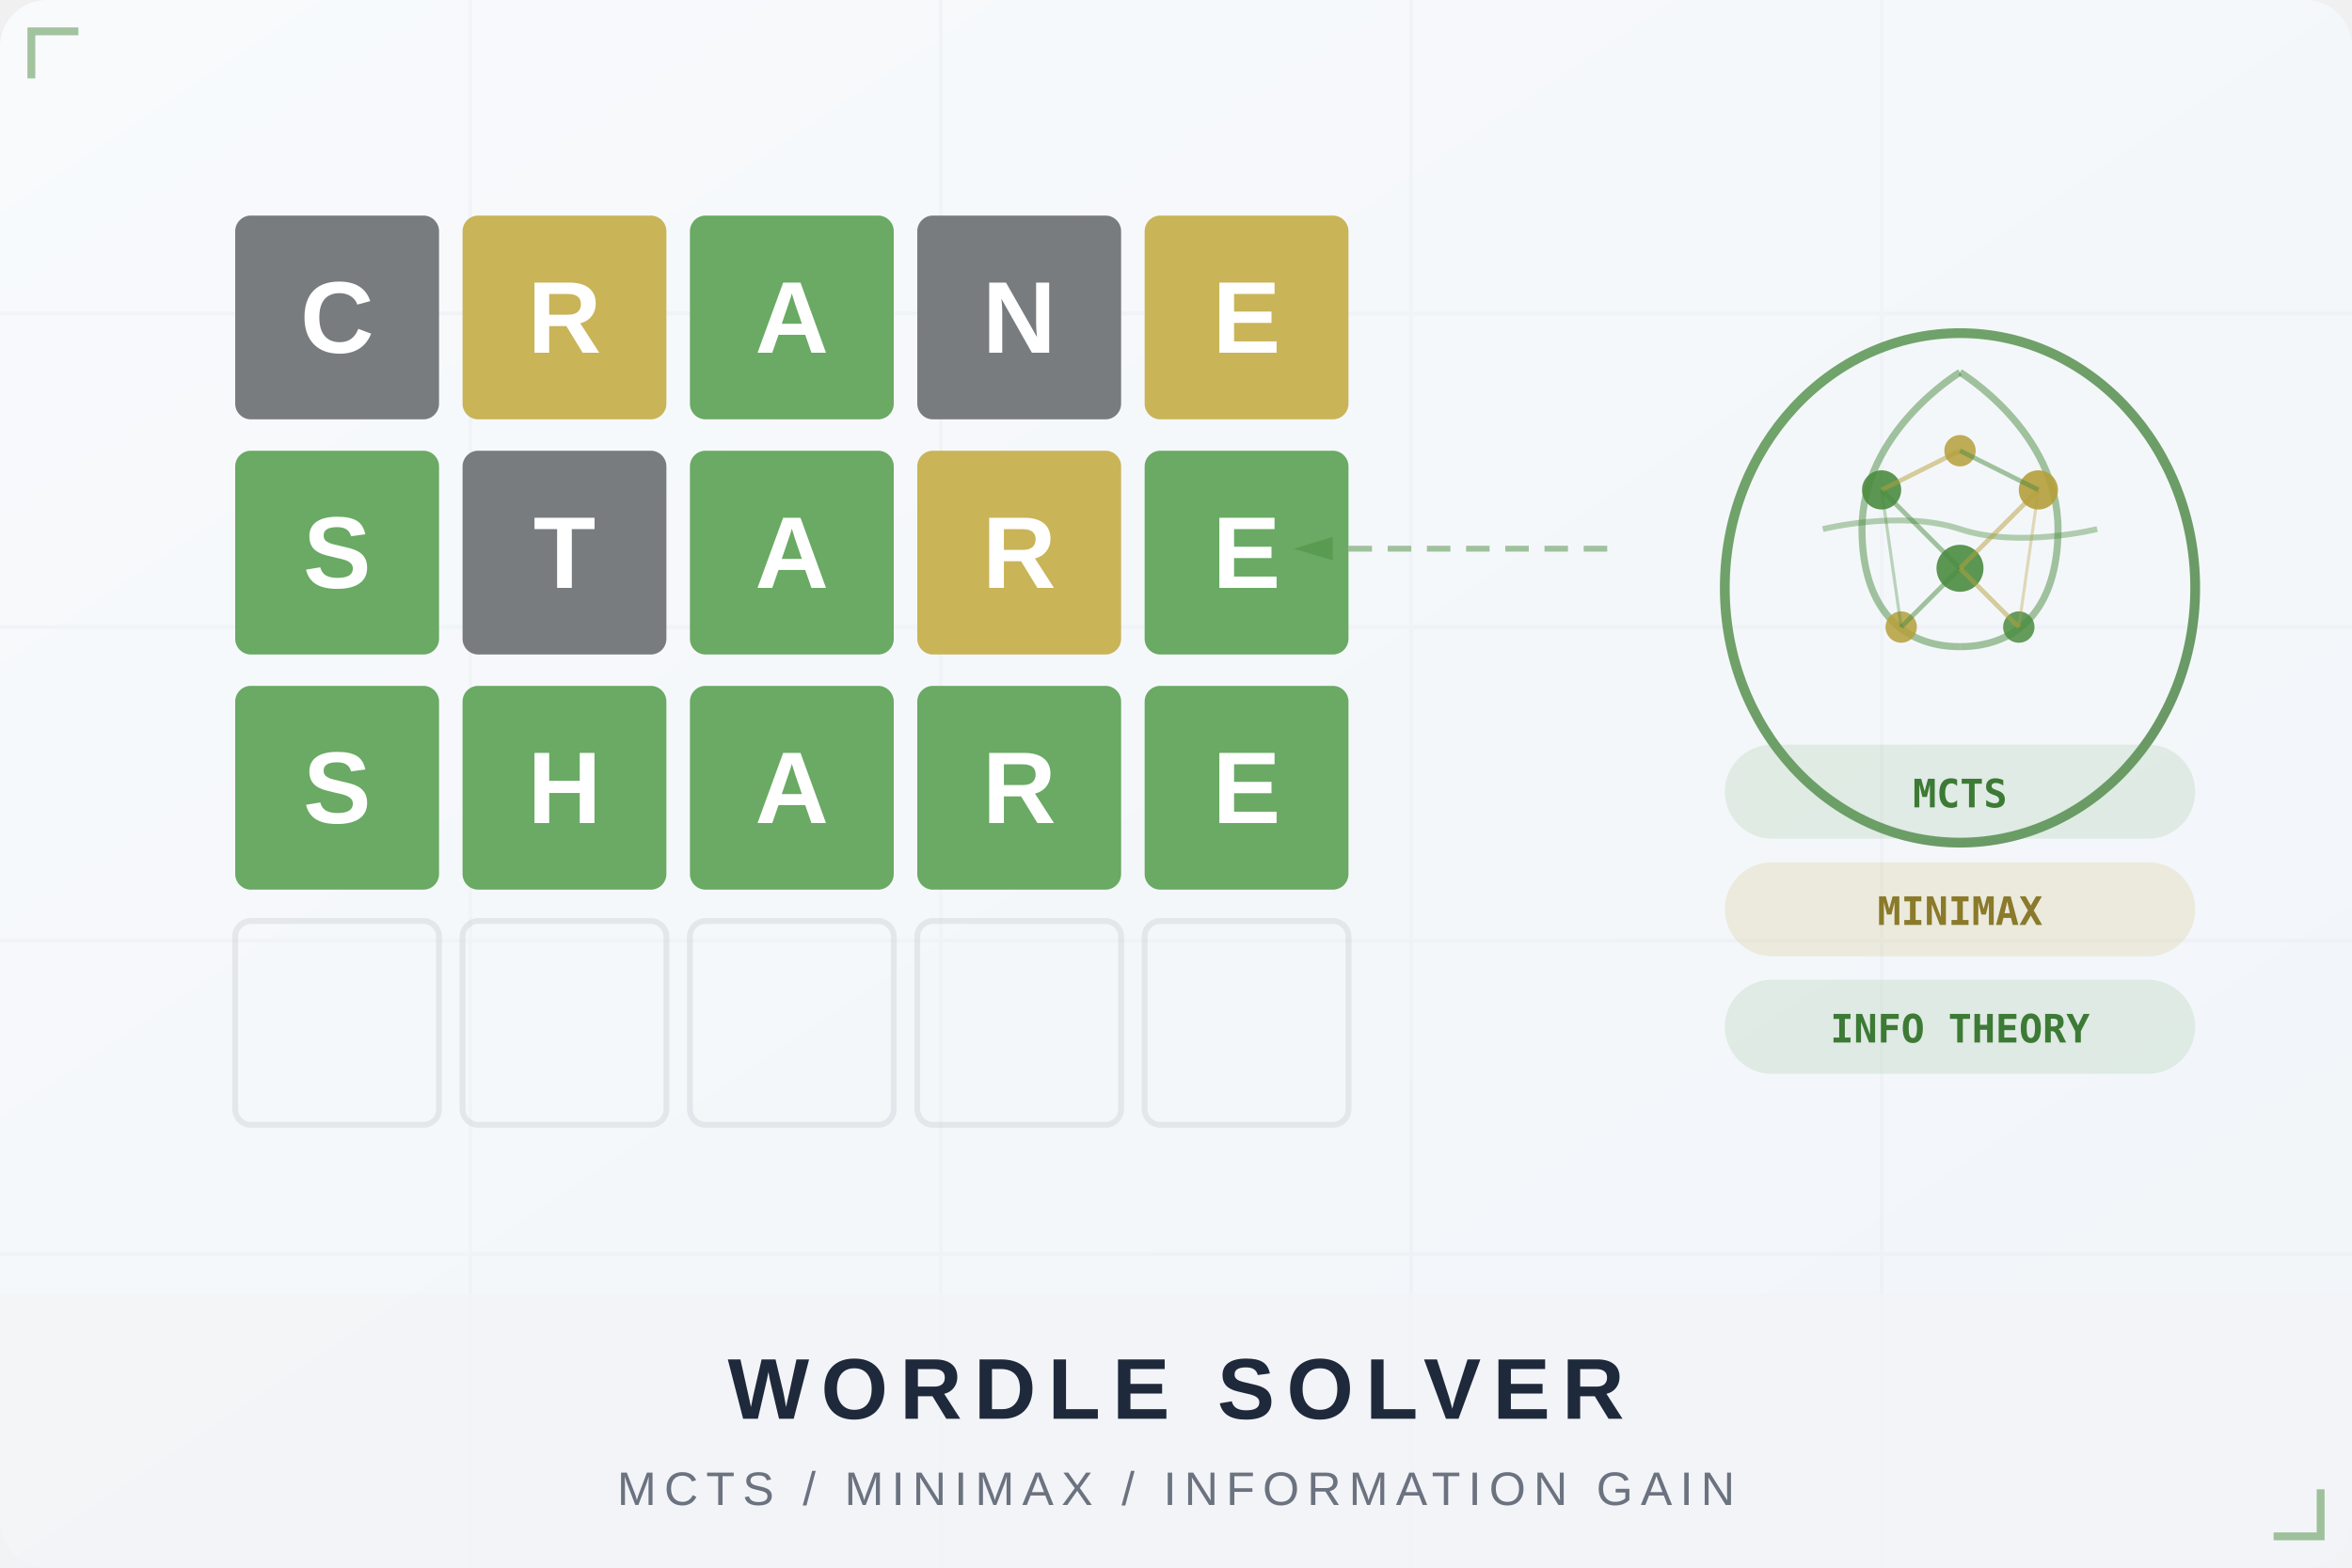
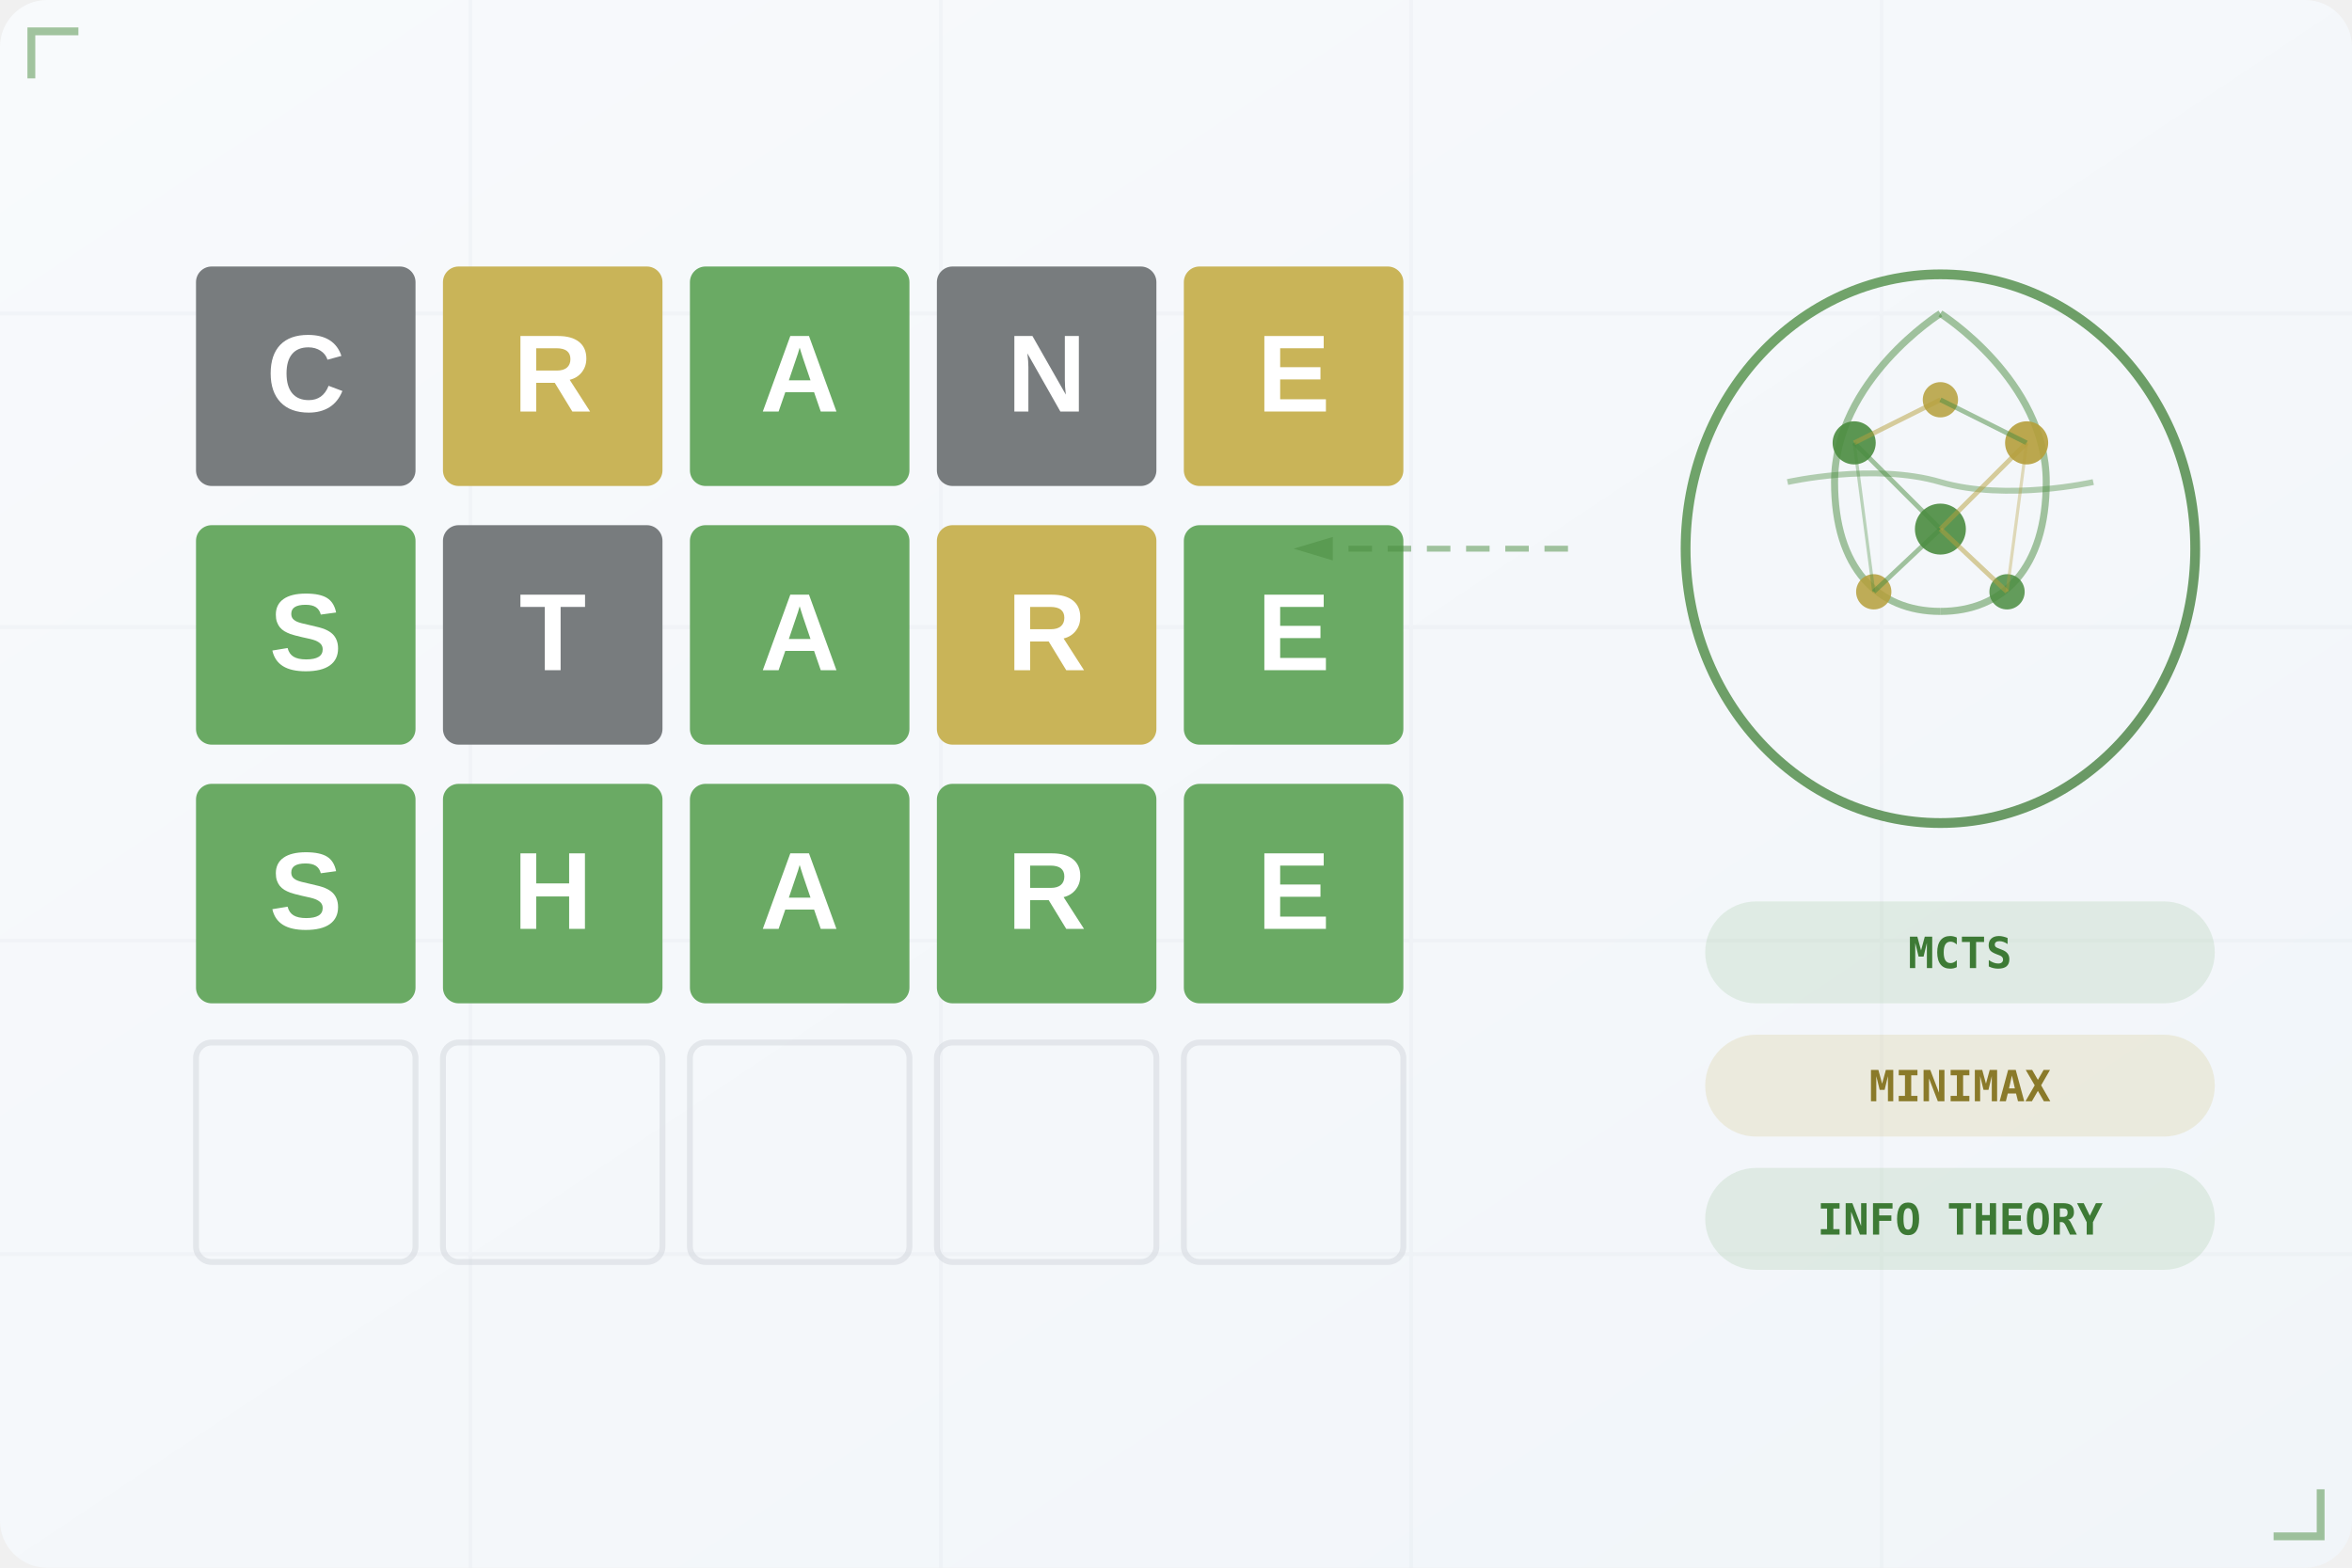
<svg xmlns="http://www.w3.org/2000/svg" width="600" height="400" viewBox="0 0 600 400">
  <defs>
    <linearGradient id="bgGrad" x1="0%" y1="0%" x2="100%" y2="100%">
      <stop offset="0%" style="stop-color:#f8fafc;stop-opacity:1" />
      <stop offset="100%" style="stop-color:#f1f5f9;stop-opacity:1" />
    </linearGradient>
    <linearGradient id="brainGrad" x1="0%" y1="0%" x2="100%" y2="100%">
      <stop offset="0%" style="stop-color:#4a8c3f;stop-opacity:0.9" />
      <stop offset="100%" style="stop-color:#3d7a35;stop-opacity:0.9" />
    </linearGradient>
  </defs>
  <rect width="600" height="400" fill="url(#bgGrad)" rx="12" />
  <g opacity="0.06">
    <line x1="0" y1="80" x2="600" y2="80" stroke="#94a3b8" stroke-width="1" />
    <line x1="0" y1="160" x2="600" y2="160" stroke="#94a3b8" stroke-width="1" />
    <line x1="0" y1="240" x2="600" y2="240" stroke="#94a3b8" stroke-width="1" />
    <line x1="0" y1="320" x2="600" y2="320" stroke="#94a3b8" stroke-width="1" />
    <line x1="120" y1="0" x2="120" y2="400" stroke="#94a3b8" stroke-width="1" />
    <line x1="240" y1="0" x2="240" y2="400" stroke="#94a3b8" stroke-width="1" />
    <line x1="360" y1="0" x2="360" y2="400" stroke="#94a3b8" stroke-width="1" />
    <line x1="480" y1="0" x2="480" y2="400" stroke="#94a3b8" stroke-width="1" />
  </g>
-   <g transform="translate(60, 55)">
-     <rect x="0" y="0" width="52" height="52" rx="4" fill="#787c7e" />
-     <text x="26" y="35" text-anchor="middle" font-family="'Helvetica Neue', Arial, sans-serif" font-size="26" font-weight="700" fill="#fff">C</text>
-     <rect x="58" y="0" width="52" height="52" rx="4" fill="#c9b458" />
-     <text x="84" y="35" text-anchor="middle" font-family="'Helvetica Neue', Arial, sans-serif" font-size="26" font-weight="700" fill="#fff">R</text>
-     <rect x="116" y="0" width="52" height="52" rx="4" fill="#6aaa64" />
-     <text x="142" y="35" text-anchor="middle" font-family="'Helvetica Neue', Arial, sans-serif" font-size="26" font-weight="700" fill="#fff">A</text>
-     <rect x="174" y="0" width="52" height="52" rx="4" fill="#787c7e" />
-     <text x="200" y="35" text-anchor="middle" font-family="'Helvetica Neue', Arial, sans-serif" font-size="26" font-weight="700" fill="#fff">N</text>
-     <rect x="232" y="0" width="52" height="52" rx="4" fill="#c9b458" />
-     <text x="258" y="35" text-anchor="middle" font-family="'Helvetica Neue', Arial, sans-serif" font-size="26" font-weight="700" fill="#fff">E</text>
+   <g transform="translate(50, 68)">
+     <rect x="0" y="0" width="56" height="56" rx="4" fill="#787c7e" />
+     <text x="28" y="37" text-anchor="middle" font-family="'Helvetica Neue', Arial, sans-serif" font-size="28" font-weight="700" fill="#fff">C</text>
+     <rect x="63" y="0" width="56" height="56" rx="4" fill="#c9b458" />
+     <text x="91" y="37" text-anchor="middle" font-family="'Helvetica Neue', Arial, sans-serif" font-size="28" font-weight="700" fill="#fff">R</text>
+     <rect x="126" y="0" width="56" height="56" rx="4" fill="#6aaa64" />
+     <text x="154" y="37" text-anchor="middle" font-family="'Helvetica Neue', Arial, sans-serif" font-size="28" font-weight="700" fill="#fff">A</text>
+     <rect x="189" y="0" width="56" height="56" rx="4" fill="#787c7e" />
+     <text x="217" y="37" text-anchor="middle" font-family="'Helvetica Neue', Arial, sans-serif" font-size="28" font-weight="700" fill="#fff">N</text>
+     <rect x="252" y="0" width="56" height="56" rx="4" fill="#c9b458" />
+     <text x="280" y="37" text-anchor="middle" font-family="'Helvetica Neue', Arial, sans-serif" font-size="28" font-weight="700" fill="#fff">E</text>
  </g>
-   <g transform="translate(60, 115)">
-     <rect x="0" y="0" width="52" height="52" rx="4" fill="#6aaa64" />
-     <text x="26" y="35" text-anchor="middle" font-family="'Helvetica Neue', Arial, sans-serif" font-size="26" font-weight="700" fill="#fff">S</text>
-     <rect x="58" y="0" width="52" height="52" rx="4" fill="#787c7e" />
-     <text x="84" y="35" text-anchor="middle" font-family="'Helvetica Neue', Arial, sans-serif" font-size="26" font-weight="700" fill="#fff">T</text>
-     <rect x="116" y="0" width="52" height="52" rx="4" fill="#6aaa64" />
-     <text x="142" y="35" text-anchor="middle" font-family="'Helvetica Neue', Arial, sans-serif" font-size="26" font-weight="700" fill="#fff">A</text>
-     <rect x="174" y="0" width="52" height="52" rx="4" fill="#c9b458" />
-     <text x="200" y="35" text-anchor="middle" font-family="'Helvetica Neue', Arial, sans-serif" font-size="26" font-weight="700" fill="#fff">R</text>
-     <rect x="232" y="0" width="52" height="52" rx="4" fill="#6aaa64" />
-     <text x="258" y="35" text-anchor="middle" font-family="'Helvetica Neue', Arial, sans-serif" font-size="26" font-weight="700" fill="#fff">E</text>
+   <g transform="translate(50, 134)">
+     <rect x="0" y="0" width="56" height="56" rx="4" fill="#6aaa64" />
+     <text x="28" y="37" text-anchor="middle" font-family="'Helvetica Neue', Arial, sans-serif" font-size="28" font-weight="700" fill="#fff">S</text>
+     <rect x="63" y="0" width="56" height="56" rx="4" fill="#787c7e" />
+     <text x="91" y="37" text-anchor="middle" font-family="'Helvetica Neue', Arial, sans-serif" font-size="28" font-weight="700" fill="#fff">T</text>
+     <rect x="126" y="0" width="56" height="56" rx="4" fill="#6aaa64" />
+     <text x="154" y="37" text-anchor="middle" font-family="'Helvetica Neue', Arial, sans-serif" font-size="28" font-weight="700" fill="#fff">A</text>
+     <rect x="189" y="0" width="56" height="56" rx="4" fill="#c9b458" />
+     <text x="217" y="37" text-anchor="middle" font-family="'Helvetica Neue', Arial, sans-serif" font-size="28" font-weight="700" fill="#fff">R</text>
+     <rect x="252" y="0" width="56" height="56" rx="4" fill="#6aaa64" />
+     <text x="280" y="37" text-anchor="middle" font-family="'Helvetica Neue', Arial, sans-serif" font-size="28" font-weight="700" fill="#fff">E</text>
  </g>
-   <g transform="translate(60, 175)">
-     <rect x="0" y="0" width="52" height="52" rx="4" fill="#6aaa64" />
-     <text x="26" y="35" text-anchor="middle" font-family="'Helvetica Neue', Arial, sans-serif" font-size="26" font-weight="700" fill="#fff">S</text>
-     <rect x="58" y="0" width="52" height="52" rx="4" fill="#6aaa64" />
-     <text x="84" y="35" text-anchor="middle" font-family="'Helvetica Neue', Arial, sans-serif" font-size="26" font-weight="700" fill="#fff">H</text>
-     <rect x="116" y="0" width="52" height="52" rx="4" fill="#6aaa64" />
-     <text x="142" y="35" text-anchor="middle" font-family="'Helvetica Neue', Arial, sans-serif" font-size="26" font-weight="700" fill="#fff">A</text>
-     <rect x="174" y="0" width="52" height="52" rx="4" fill="#6aaa64" />
-     <text x="200" y="35" text-anchor="middle" font-family="'Helvetica Neue', Arial, sans-serif" font-size="26" font-weight="700" fill="#fff">R</text>
-     <rect x="232" y="0" width="52" height="52" rx="4" fill="#6aaa64" />
-     <text x="258" y="35" text-anchor="middle" font-family="'Helvetica Neue', Arial, sans-serif" font-size="26" font-weight="700" fill="#fff">E</text>
+   <g transform="translate(50, 200)">
+     <rect x="0" y="0" width="56" height="56" rx="4" fill="#6aaa64" />
+     <text x="28" y="37" text-anchor="middle" font-family="'Helvetica Neue', Arial, sans-serif" font-size="28" font-weight="700" fill="#fff">S</text>
+     <rect x="63" y="0" width="56" height="56" rx="4" fill="#6aaa64" />
+     <text x="91" y="37" text-anchor="middle" font-family="'Helvetica Neue', Arial, sans-serif" font-size="28" font-weight="700" fill="#fff">H</text>
+     <rect x="126" y="0" width="56" height="56" rx="4" fill="#6aaa64" />
+     <text x="154" y="37" text-anchor="middle" font-family="'Helvetica Neue', Arial, sans-serif" font-size="28" font-weight="700" fill="#fff">A</text>
+     <rect x="189" y="0" width="56" height="56" rx="4" fill="#6aaa64" />
+     <text x="217" y="37" text-anchor="middle" font-family="'Helvetica Neue', Arial, sans-serif" font-size="28" font-weight="700" fill="#fff">R</text>
+     <rect x="252" y="0" width="56" height="56" rx="4" fill="#6aaa64" />
+     <text x="280" y="37" text-anchor="middle" font-family="'Helvetica Neue', Arial, sans-serif" font-size="28" font-weight="700" fill="#fff">E</text>
  </g>
-   <g transform="translate(60, 235)" opacity="0.5">
-     <rect x="0" y="0" width="52" height="52" rx="4" fill="none" stroke="#d1d5db" stroke-width="1.5" />
-     <rect x="58" y="0" width="52" height="52" rx="4" fill="none" stroke="#d1d5db" stroke-width="1.5" />
-     <rect x="116" y="0" width="52" height="52" rx="4" fill="none" stroke="#d1d5db" stroke-width="1.5" />
-     <rect x="174" y="0" width="52" height="52" rx="4" fill="none" stroke="#d1d5db" stroke-width="1.5" />
-     <rect x="232" y="0" width="52" height="52" rx="4" fill="none" stroke="#d1d5db" stroke-width="1.5" />
+   <g transform="translate(50, 266)" opacity="0.5">
+     <rect x="0" y="0" width="56" height="56" rx="4" fill="none" stroke="#d1d5db" stroke-width="1.5" />
+     <rect x="63" y="0" width="56" height="56" rx="4" fill="none" stroke="#d1d5db" stroke-width="1.5" />
+     <rect x="126" y="0" width="56" height="56" rx="4" fill="none" stroke="#d1d5db" stroke-width="1.5" />
+     <rect x="189" y="0" width="56" height="56" rx="4" fill="none" stroke="#d1d5db" stroke-width="1.5" />
+     <rect x="252" y="0" width="56" height="56" rx="4" fill="none" stroke="#d1d5db" stroke-width="1.5" />
  </g>
-   <g transform="translate(430, 80)">
+   <g transform="translate(420, 65)">
    <g>
-       <ellipse cx="70" cy="70" rx="60" ry="65" fill="none" stroke="url(#brainGrad)" stroke-width="2.5" opacity="0.85" />
-       <path d="M 70 15 C 70 15, 45 30, 45 55 C 45 75, 55 85, 70 85" fill="none" stroke="#4a8c3f" stroke-width="1.8" opacity="0.5" />
-       <path d="M 70 15 C 70 15, 95 30, 95 55 C 95 75, 85 85, 70 85" fill="none" stroke="#4a8c3f" stroke-width="1.8" opacity="0.5" />
-       <path d="M 35 55 C 35 55, 55 50, 70 55 C 85 60, 105 55, 105 55" fill="none" stroke="#4a8c3f" stroke-width="1.5" opacity="0.4" />
-       <circle cx="50" cy="45" r="5" fill="#4a8c3f" opacity="0.9" />
-       <circle cx="90" cy="45" r="5" fill="#b59f3b" opacity="0.9" />
-       <circle cx="70" cy="65" r="6" fill="#4a8c3f" opacity="0.9" />
-       <circle cx="55" cy="80" r="4" fill="#b59f3b" opacity="0.85" />
-       <circle cx="85" cy="80" r="4" fill="#4a8c3f" opacity="0.85" />
-       <circle cx="70" cy="35" r="4" fill="#b59f3b" opacity="0.85" />
-       <line x1="50" y1="45" x2="70" y2="65" stroke="#4a8c3f" stroke-width="1.2" opacity="0.5" />
-       <line x1="90" y1="45" x2="70" y2="65" stroke="#b59f3b" stroke-width="1.2" opacity="0.5" />
-       <line x1="70" y1="65" x2="55" y2="80" stroke="#4a8c3f" stroke-width="1.2" opacity="0.5" />
-       <line x1="70" y1="65" x2="85" y2="80" stroke="#b59f3b" stroke-width="1.2" opacity="0.5" />
-       <line x1="50" y1="45" x2="70" y2="35" stroke="#b59f3b" stroke-width="1.2" opacity="0.5" />
-       <line x1="90" y1="45" x2="70" y2="35" stroke="#4a8c3f" stroke-width="1.2" opacity="0.5" />
-       <line x1="50" y1="45" x2="55" y2="80" stroke="#4a8c3f" stroke-width="0.8" opacity="0.35" />
-       <line x1="90" y1="45" x2="85" y2="80" stroke="#b59f3b" stroke-width="0.8" opacity="0.35" />
+       <ellipse cx="75" cy="75" rx="65" ry="70" fill="none" stroke="url(#brainGrad)" stroke-width="2.5" opacity="0.85" />
+       <path d="M 75 15 C 75 15, 48 32, 48 58 C 48 80, 59 91, 75 91" fill="none" stroke="#4a8c3f" stroke-width="1.8" opacity="0.5" />
+       <path d="M 75 15 C 75 15, 102 32, 102 58 C 102 80, 91 91, 75 91" fill="none" stroke="#4a8c3f" stroke-width="1.8" opacity="0.5" />
+       <path d="M 36 58 C 36 58, 58 53, 75 58 C 92 63, 114 58, 114 58" fill="none" stroke="#4a8c3f" stroke-width="1.5" opacity="0.4" />
+       <circle cx="53" cy="48" r="5.5" fill="#4a8c3f" opacity="0.9" />
+       <circle cx="97" cy="48" r="5.5" fill="#b59f3b" opacity="0.9" />
+       <circle cx="75" cy="70" r="6.5" fill="#4a8c3f" opacity="0.9" />
+       <circle cx="58" cy="86" r="4.5" fill="#b59f3b" opacity="0.85" />
+       <circle cx="92" cy="86" r="4.5" fill="#4a8c3f" opacity="0.85" />
+       <circle cx="75" cy="37" r="4.5" fill="#b59f3b" opacity="0.85" />
+       <line x1="53" y1="48" x2="75" y2="70" stroke="#4a8c3f" stroke-width="1.2" opacity="0.5" />
+       <line x1="97" y1="48" x2="75" y2="70" stroke="#b59f3b" stroke-width="1.2" opacity="0.5" />
+       <line x1="75" y1="70" x2="58" y2="86" stroke="#4a8c3f" stroke-width="1.2" opacity="0.5" />
+       <line x1="75" y1="70" x2="92" y2="86" stroke="#b59f3b" stroke-width="1.2" opacity="0.5" />
+       <line x1="53" y1="48" x2="75" y2="37" stroke="#b59f3b" stroke-width="1.2" opacity="0.5" />
+       <line x1="97" y1="48" x2="75" y2="37" stroke="#4a8c3f" stroke-width="1.2" opacity="0.5" />
+       <line x1="53" y1="48" x2="58" y2="86" stroke="#4a8c3f" stroke-width="0.8" opacity="0.35" />
+       <line x1="97" y1="48" x2="92" y2="86" stroke="#b59f3b" stroke-width="0.8" opacity="0.35" />
    </g>
  </g>
  <g opacity="0.5">
-     <path d="M 410 140 C 380 140, 360 140, 340 140" fill="none" stroke="#4a8c3f" stroke-width="1.5" stroke-dasharray="6,4" />
+     <path d="M 400 140 C 375 140, 355 140, 340 140" fill="none" stroke="#4a8c3f" stroke-width="1.5" stroke-dasharray="6,4" />
    <polygon points="340,137 330,140 340,143" fill="#4a8c3f" />
  </g>
-   <g transform="translate(430, 190)">
-     <rect x="10" y="0" width="120" height="24" rx="12" fill="#6aaa64" opacity="0.15" />
-     <text x="70" y="16" text-anchor="middle" font-family="'SF Mono', 'Fira Code', monospace" font-size="10" fill="#3d7a35" font-weight="600">MCTS</text>
-     <rect x="10" y="30" width="120" height="24" rx="12" fill="#c9b458" opacity="0.18" />
-     <text x="70" y="46" text-anchor="middle" font-family="'SF Mono', 'Fira Code', monospace" font-size="10" fill="#8a7a2a" font-weight="600">MINIMAX</text>
-     <rect x="10" y="60" width="120" height="24" rx="12" fill="#6aaa64" opacity="0.15" />
-     <text x="70" y="76" text-anchor="middle" font-family="'SF Mono', 'Fira Code', monospace" font-size="10" fill="#3d7a35" font-weight="600">INFO THEORY</text>
-   </g>
-   <g transform="translate(0, 330)">
-     <rect x="0" y="0" width="600" height="70" fill="#f3f4f6" opacity="0.8" />
-     <text x="300" y="32" text-anchor="middle" font-family="'Helvetica Neue', Arial, sans-serif" font-size="22" font-weight="700" fill="#1e293b" letter-spacing="3">WORDLE SOLVER</text>
-     <text x="300" y="54" text-anchor="middle" font-family="'Helvetica Neue', Arial, sans-serif" font-size="12" fill="#6b7280" letter-spacing="2">MCTS  /  MINIMAX  /  INFORMATION GAIN</text>
+   <g transform="translate(425, 230)">
+     <rect x="10" y="0" width="130" height="26" rx="13" fill="#6aaa64" opacity="0.15" />
+     <text x="75" y="17" text-anchor="middle" font-family="'SF Mono', 'Fira Code', monospace" font-size="11" fill="#3d7a35" font-weight="600">MCTS</text>
+     <rect x="10" y="34" width="130" height="26" rx="13" fill="#c9b458" opacity="0.18" />
+     <text x="75" y="51" text-anchor="middle" font-family="'SF Mono', 'Fira Code', monospace" font-size="11" fill="#8a7a2a" font-weight="600">MINIMAX</text>
+     <rect x="10" y="68" width="130" height="26" rx="13" fill="#6aaa64" opacity="0.15" />
+     <text x="75" y="85" text-anchor="middle" font-family="'SF Mono', 'Fira Code', monospace" font-size="11" fill="#3d7a35" font-weight="600">INFO THEORY</text>
  </g>
  <path d="M 0 12 L 0 0 L 12 0" fill="none" stroke="#4a8c3f" stroke-width="2" opacity="0.5" transform="translate(8,8)" />
  <path d="M 0 -12 L 0 0 L -12 0" fill="none" stroke="#4a8c3f" stroke-width="2" opacity="0.5" transform="translate(592,392)" />
</svg>
